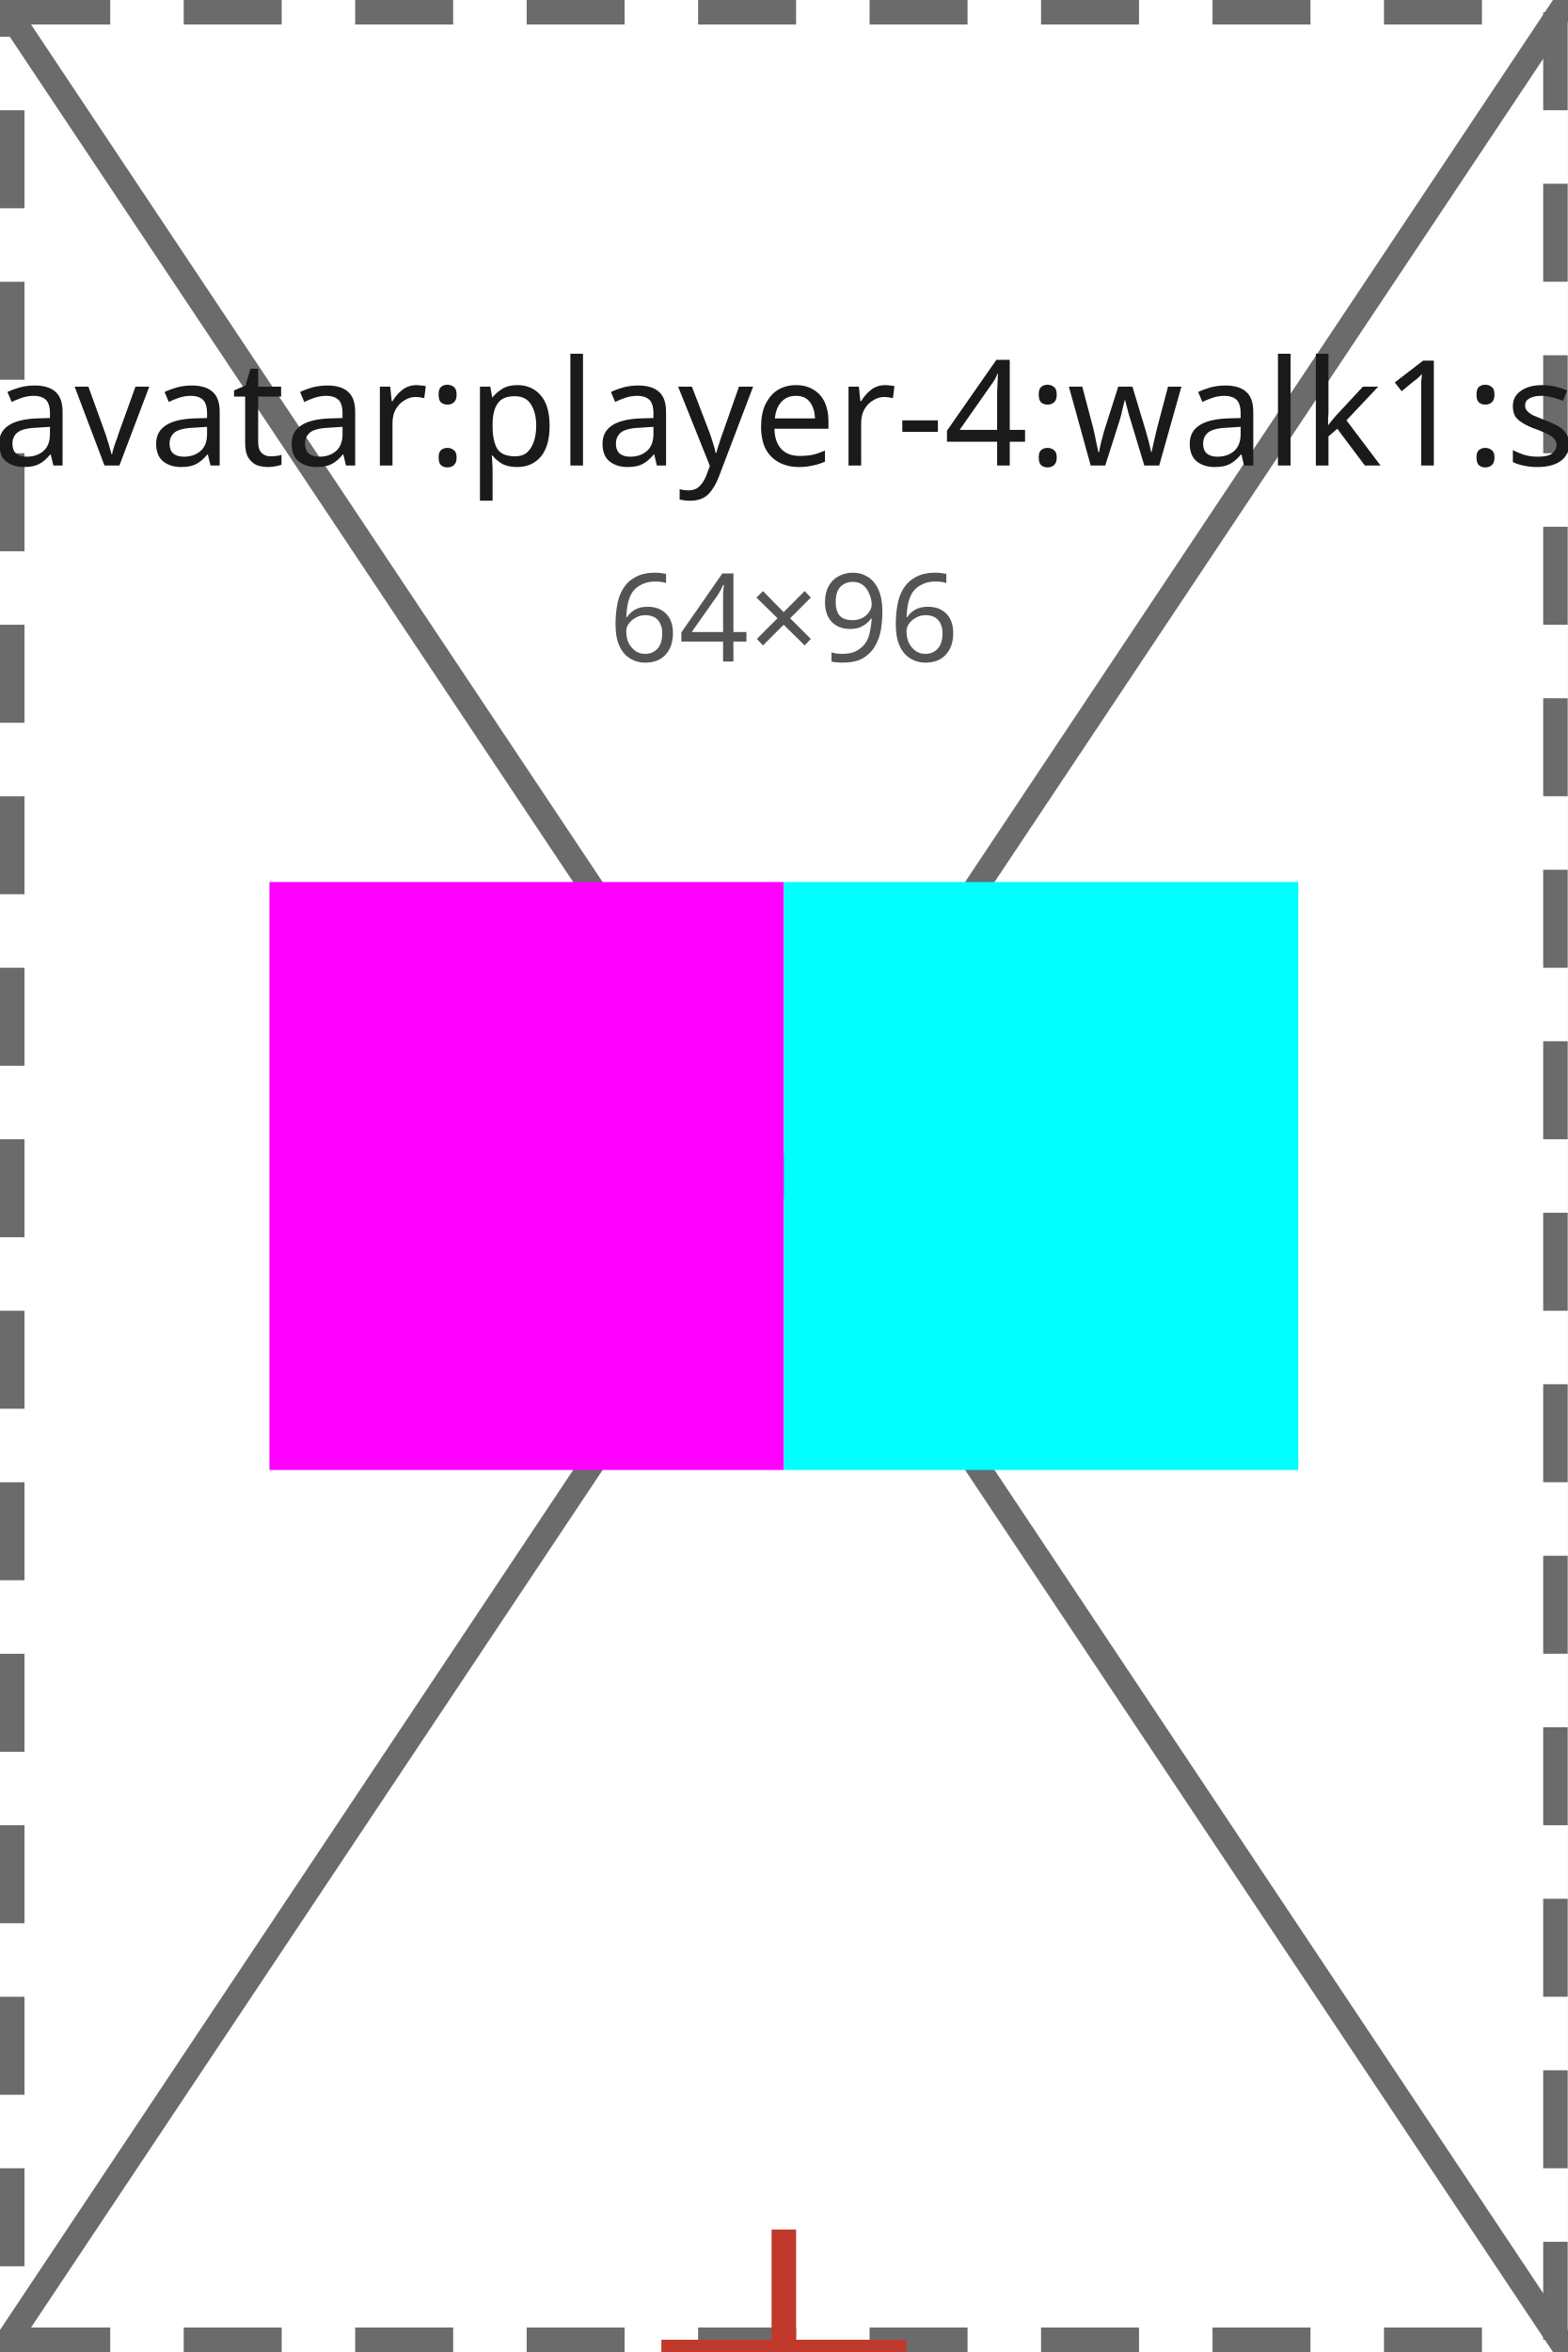
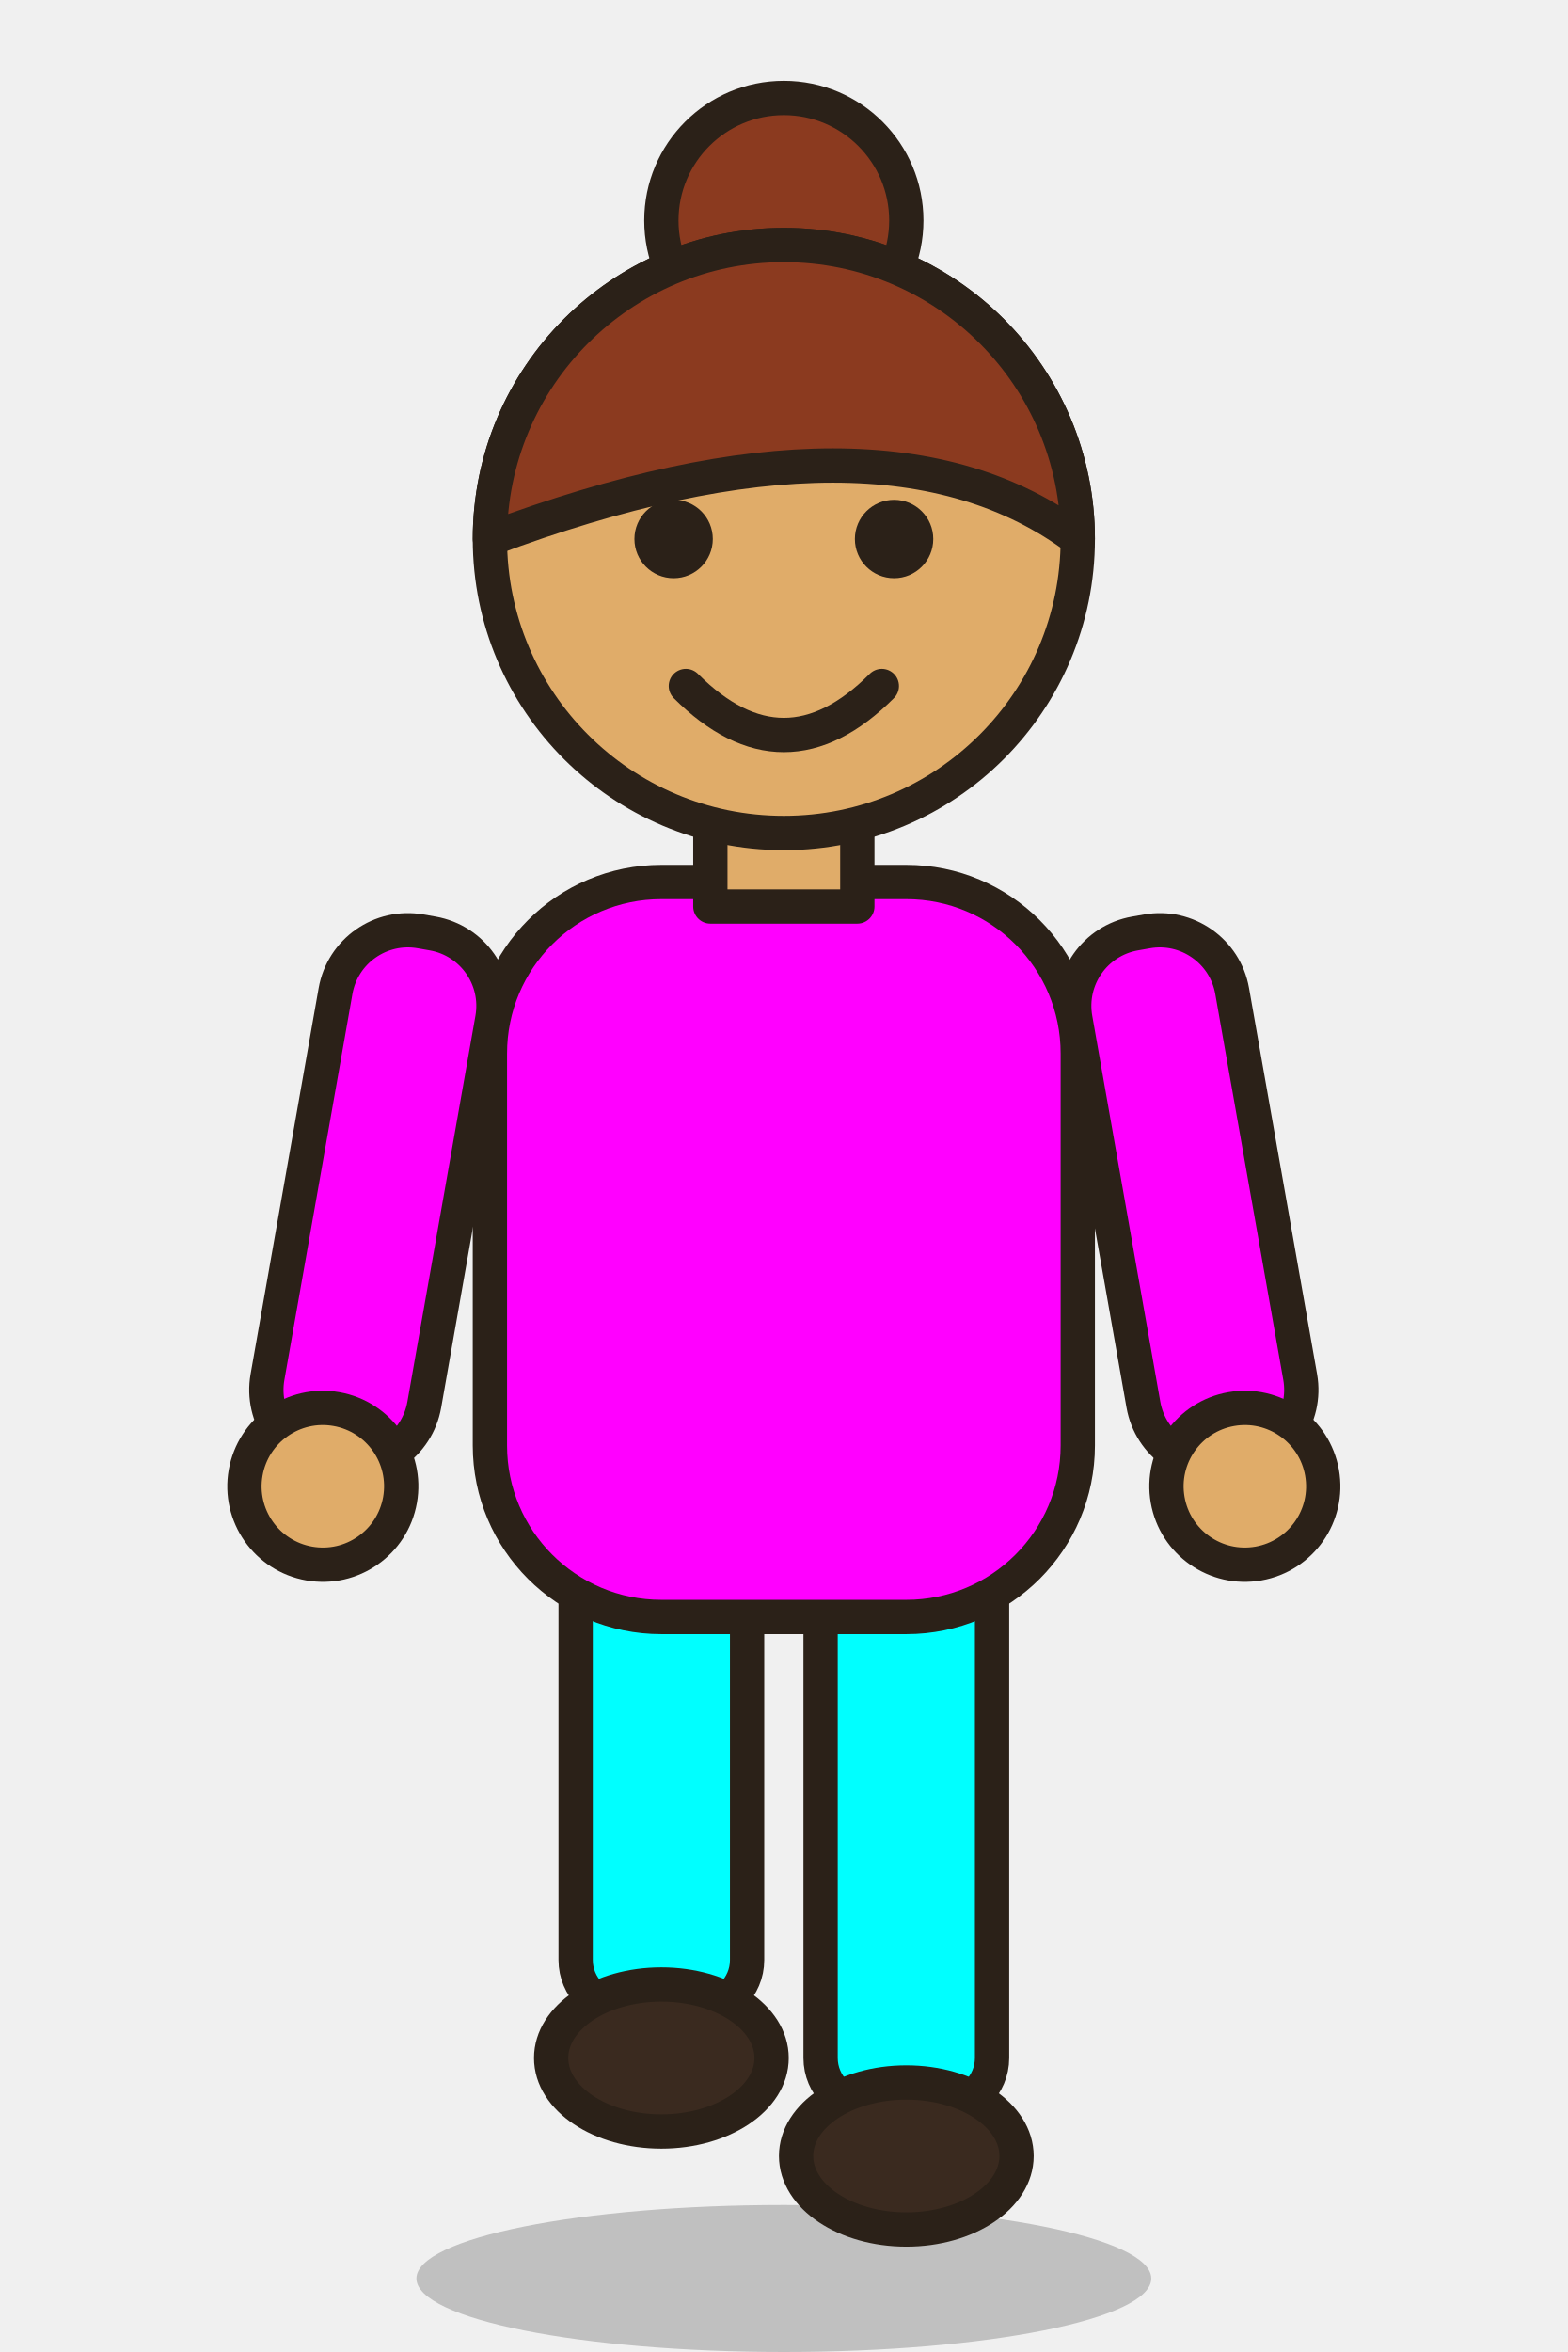
<svg xmlns="http://www.w3.org/2000/svg" viewBox="0 0 64 96" width="64" height="96">
-   <rect x="0" y="0" width="64" height="96" fill="#ffffff" />
-   <g fill="none" stroke="#6b6b6b" stroke-width="1">
-     <rect x="0.5" y="0.5" width="63" height="95" stroke-dasharray="4 3" />
-     <line x1="0" y1="0" x2="64" y2="96" />
-     <line x1="64" y1="0" x2="0" y2="96" />
+   <ellipse cx="32" cy="93" rx="15" ry="3" fill="#000000" opacity="0.2" />
+   <g>
+     <rect x="23.5" y="62" width="7" height="20" fill="#00FFFF" rx="2" stroke="#2b2118" stroke-width="1.4" stroke-linejoin="round" stroke-linecap="round" />
+     <ellipse cx="27" cy="84" rx="4.5" ry="3" fill="#3a2a1f" stroke="#2b2118" stroke-width="1.4" stroke-linejoin="round" stroke-linecap="round" />
  </g>
-   <rect x="11" y="36" width="21" height="24" fill="#FF00FF" />
-   <rect x="32" y="36" width="21" height="24" fill="#00FFFF" />
-   <g stroke="#c0392b" stroke-width="1">
-     <line x1="27" y1="96" x2="37" y2="96" />
-     <line x1="32" y1="91" x2="32" y2="101" />
+   <g>
+     <rect x="33.5" y="62" width="7" height="24" fill="#00FFFF" rx="2" stroke="#2b2118" stroke-width="1.4" stroke-linejoin="round" stroke-linecap="round" />
+     <ellipse cx="37" cy="88" rx="4.5" ry="3" fill="#3a2a1f" stroke="#2b2118" stroke-width="1.4" stroke-linejoin="round" stroke-linecap="round" />
  </g>
-   <text x="32" y="19" text-anchor="middle" font-family="sans-serif" font-size="6" fill="#1a1a1a">avatar:player-4:walk1:s</text>
-   <text x="32" y="27" text-anchor="middle" font-family="sans-serif" font-size="5" fill="#545454">64×96</text>
+   <rect x="20" y="36" width="24" height="30" fill="#FF00FF" rx="7" stroke="#2b2118" stroke-width="1.4" stroke-linejoin="round" stroke-linecap="round" />
+   <g transform="rotate(10 17 39)">
+     <rect x="14" y="38" width="6.5" height="22" fill="#FF00FF" rx="3" stroke="#2b2118" stroke-width="1.4" stroke-linejoin="round" stroke-linecap="round" />
+     <circle cx="17" cy="61" r="3.2" fill="#e0ac69" stroke="#2b2118" stroke-width="1.4" stroke-linejoin="round" stroke-linecap="round" />
+   </g>
+   <g transform="rotate(-10 47 39)">
+     <rect x="43.5" y="38" width="6.5" height="22" fill="#FF00FF" rx="3" stroke="#2b2118" stroke-width="1.4" stroke-linejoin="round" stroke-linecap="round" />
+     <circle cx="47" cy="61" r="3.2" fill="#e0ac69" stroke="#2b2118" stroke-width="1.4" stroke-linejoin="round" stroke-linecap="round" />
+   </g>
+   <circle cx="32" cy="9" r="5" fill="#8b3a1f" stroke="#2b2118" stroke-width="1.4" stroke-linejoin="round" stroke-linecap="round" />
+   <rect x="29" y="31" width="6" height="6" fill="#e0ac69" stroke="#2b2118" stroke-width="1.4" stroke-linejoin="round" stroke-linecap="round" />
+   <circle cx="32" cy="22" r="12" fill="#e0ac69" stroke="#2b2118" stroke-width="1.4" stroke-linejoin="round" stroke-linecap="round" />
+   <path d="M20 22 A12 12 0 0 1 44 22 Q36 16 20 22 Z" fill="#8b3a1f" stroke="#2b2118" stroke-width="1.4" stroke-linejoin="round" stroke-linecap="round" />
+   <circle cx="27.5" cy="22" r="1.6" fill="#2b2118" />
+   <circle cx="36.5" cy="22" r="1.6" fill="#2b2118" />
+   <path d="M28 28 Q32 32 36 28" fill="none" stroke="#2b2118" stroke-width="1.4" stroke-linejoin="round" stroke-linecap="round" />
</svg>
